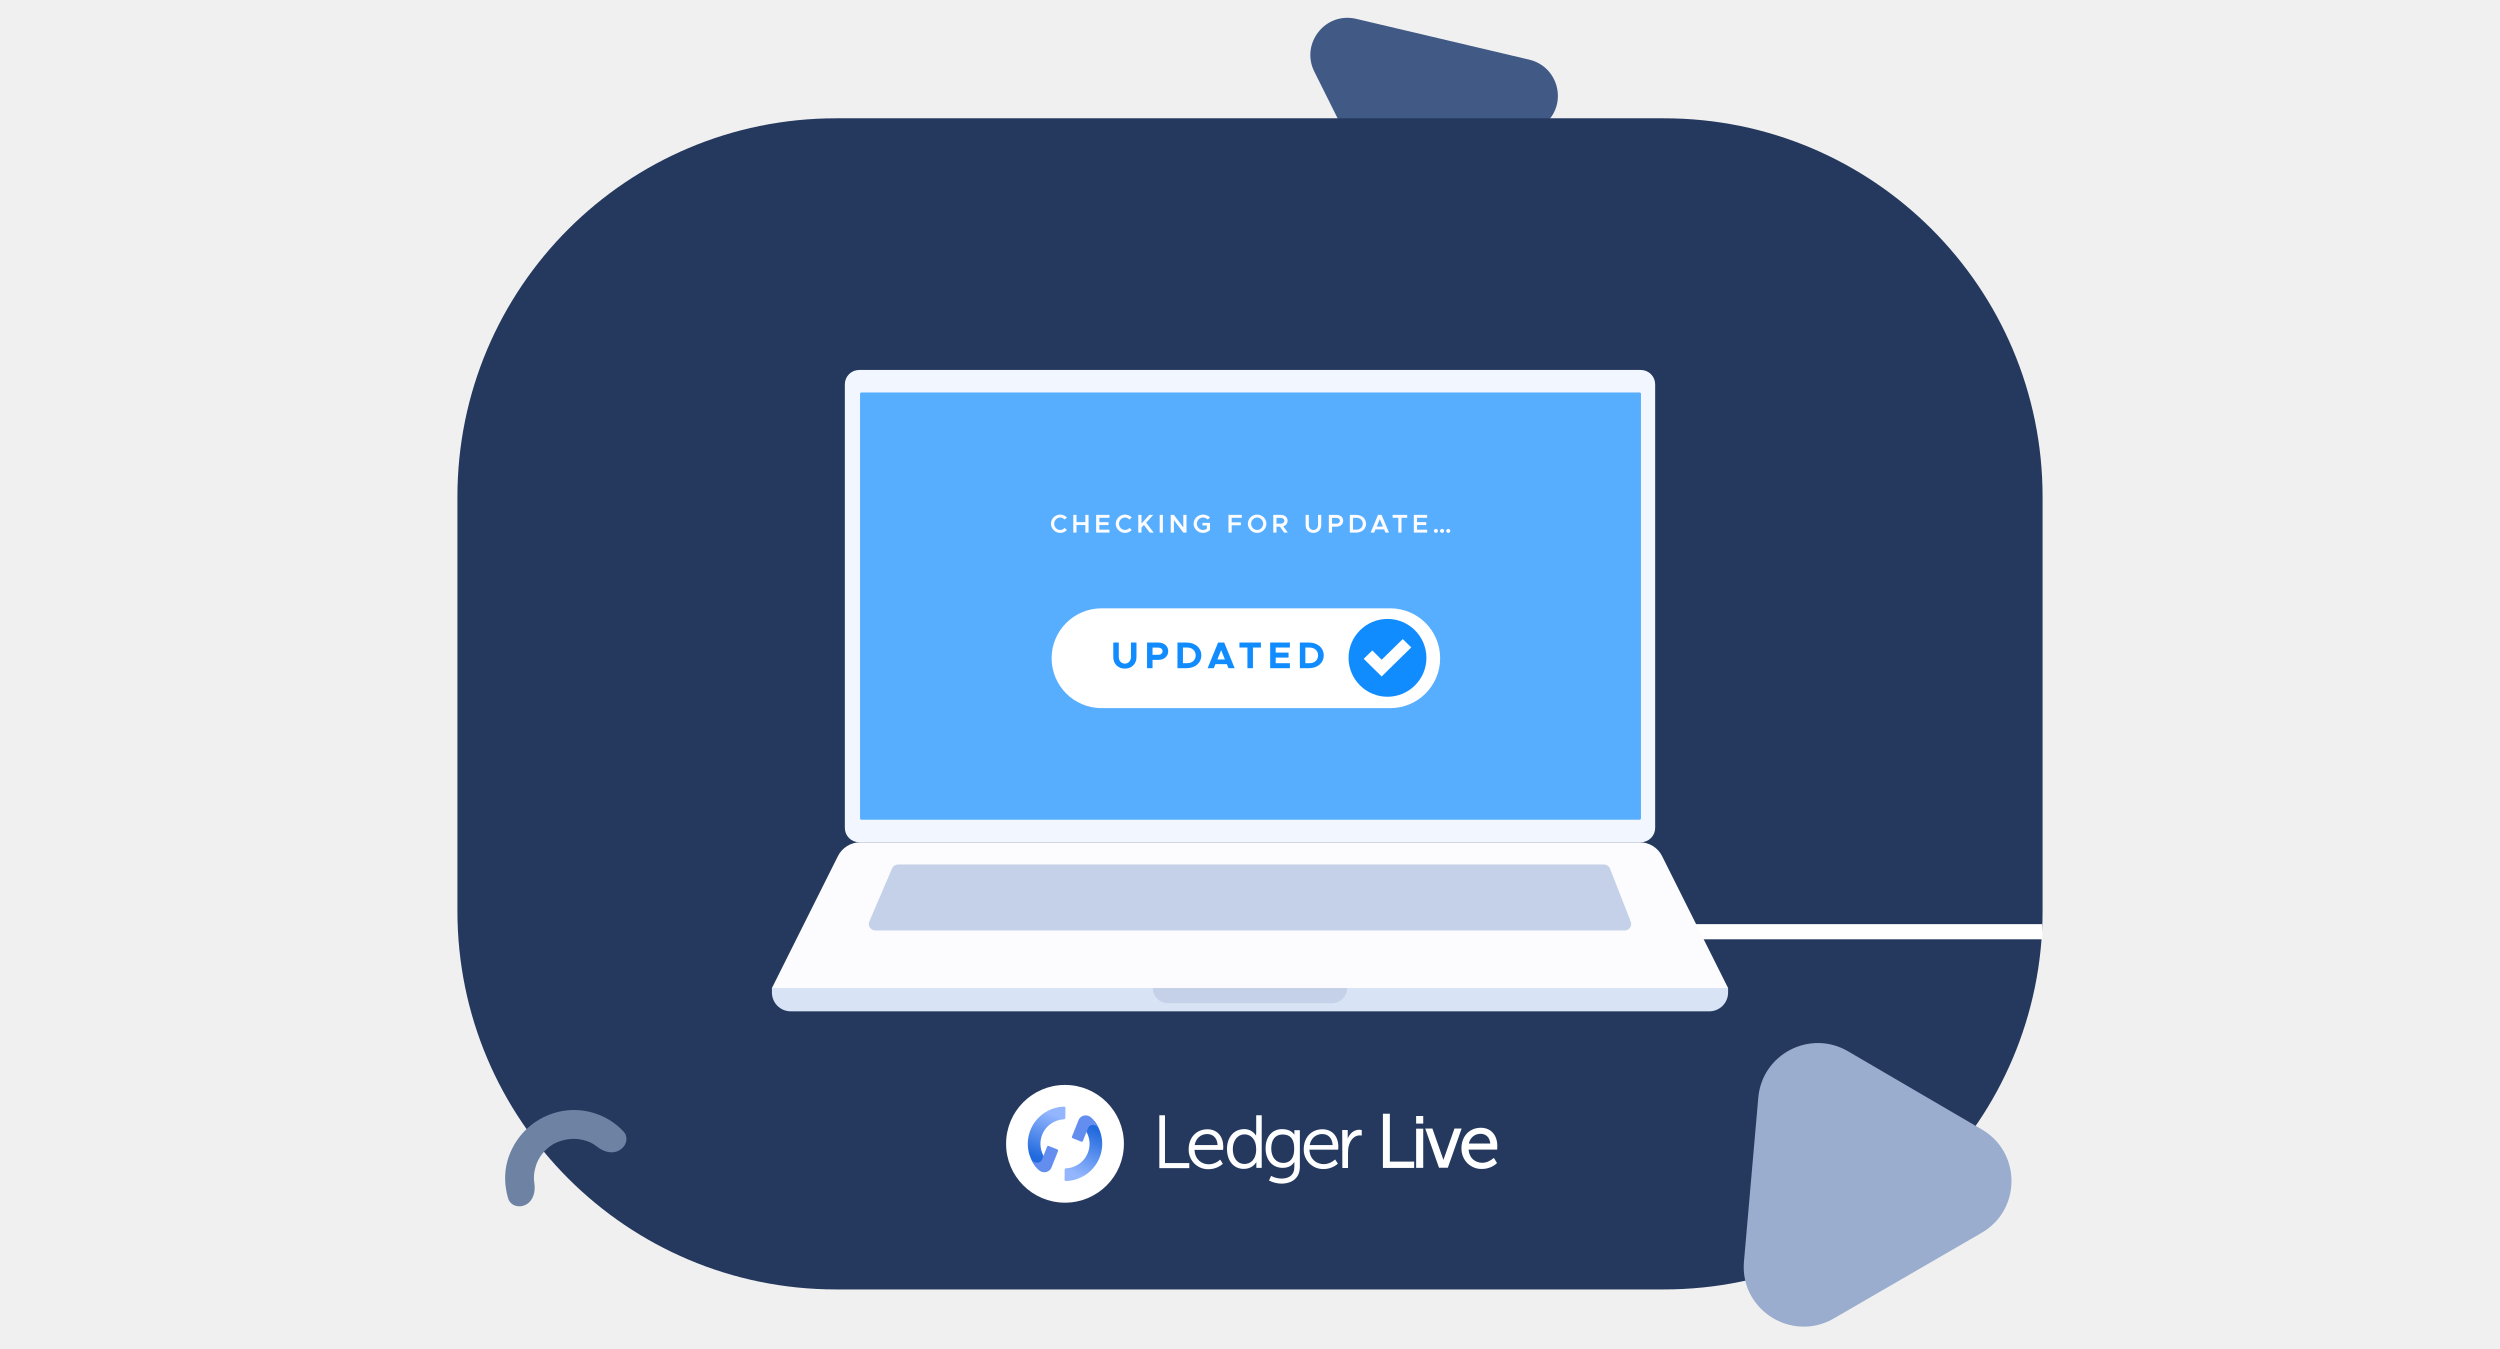
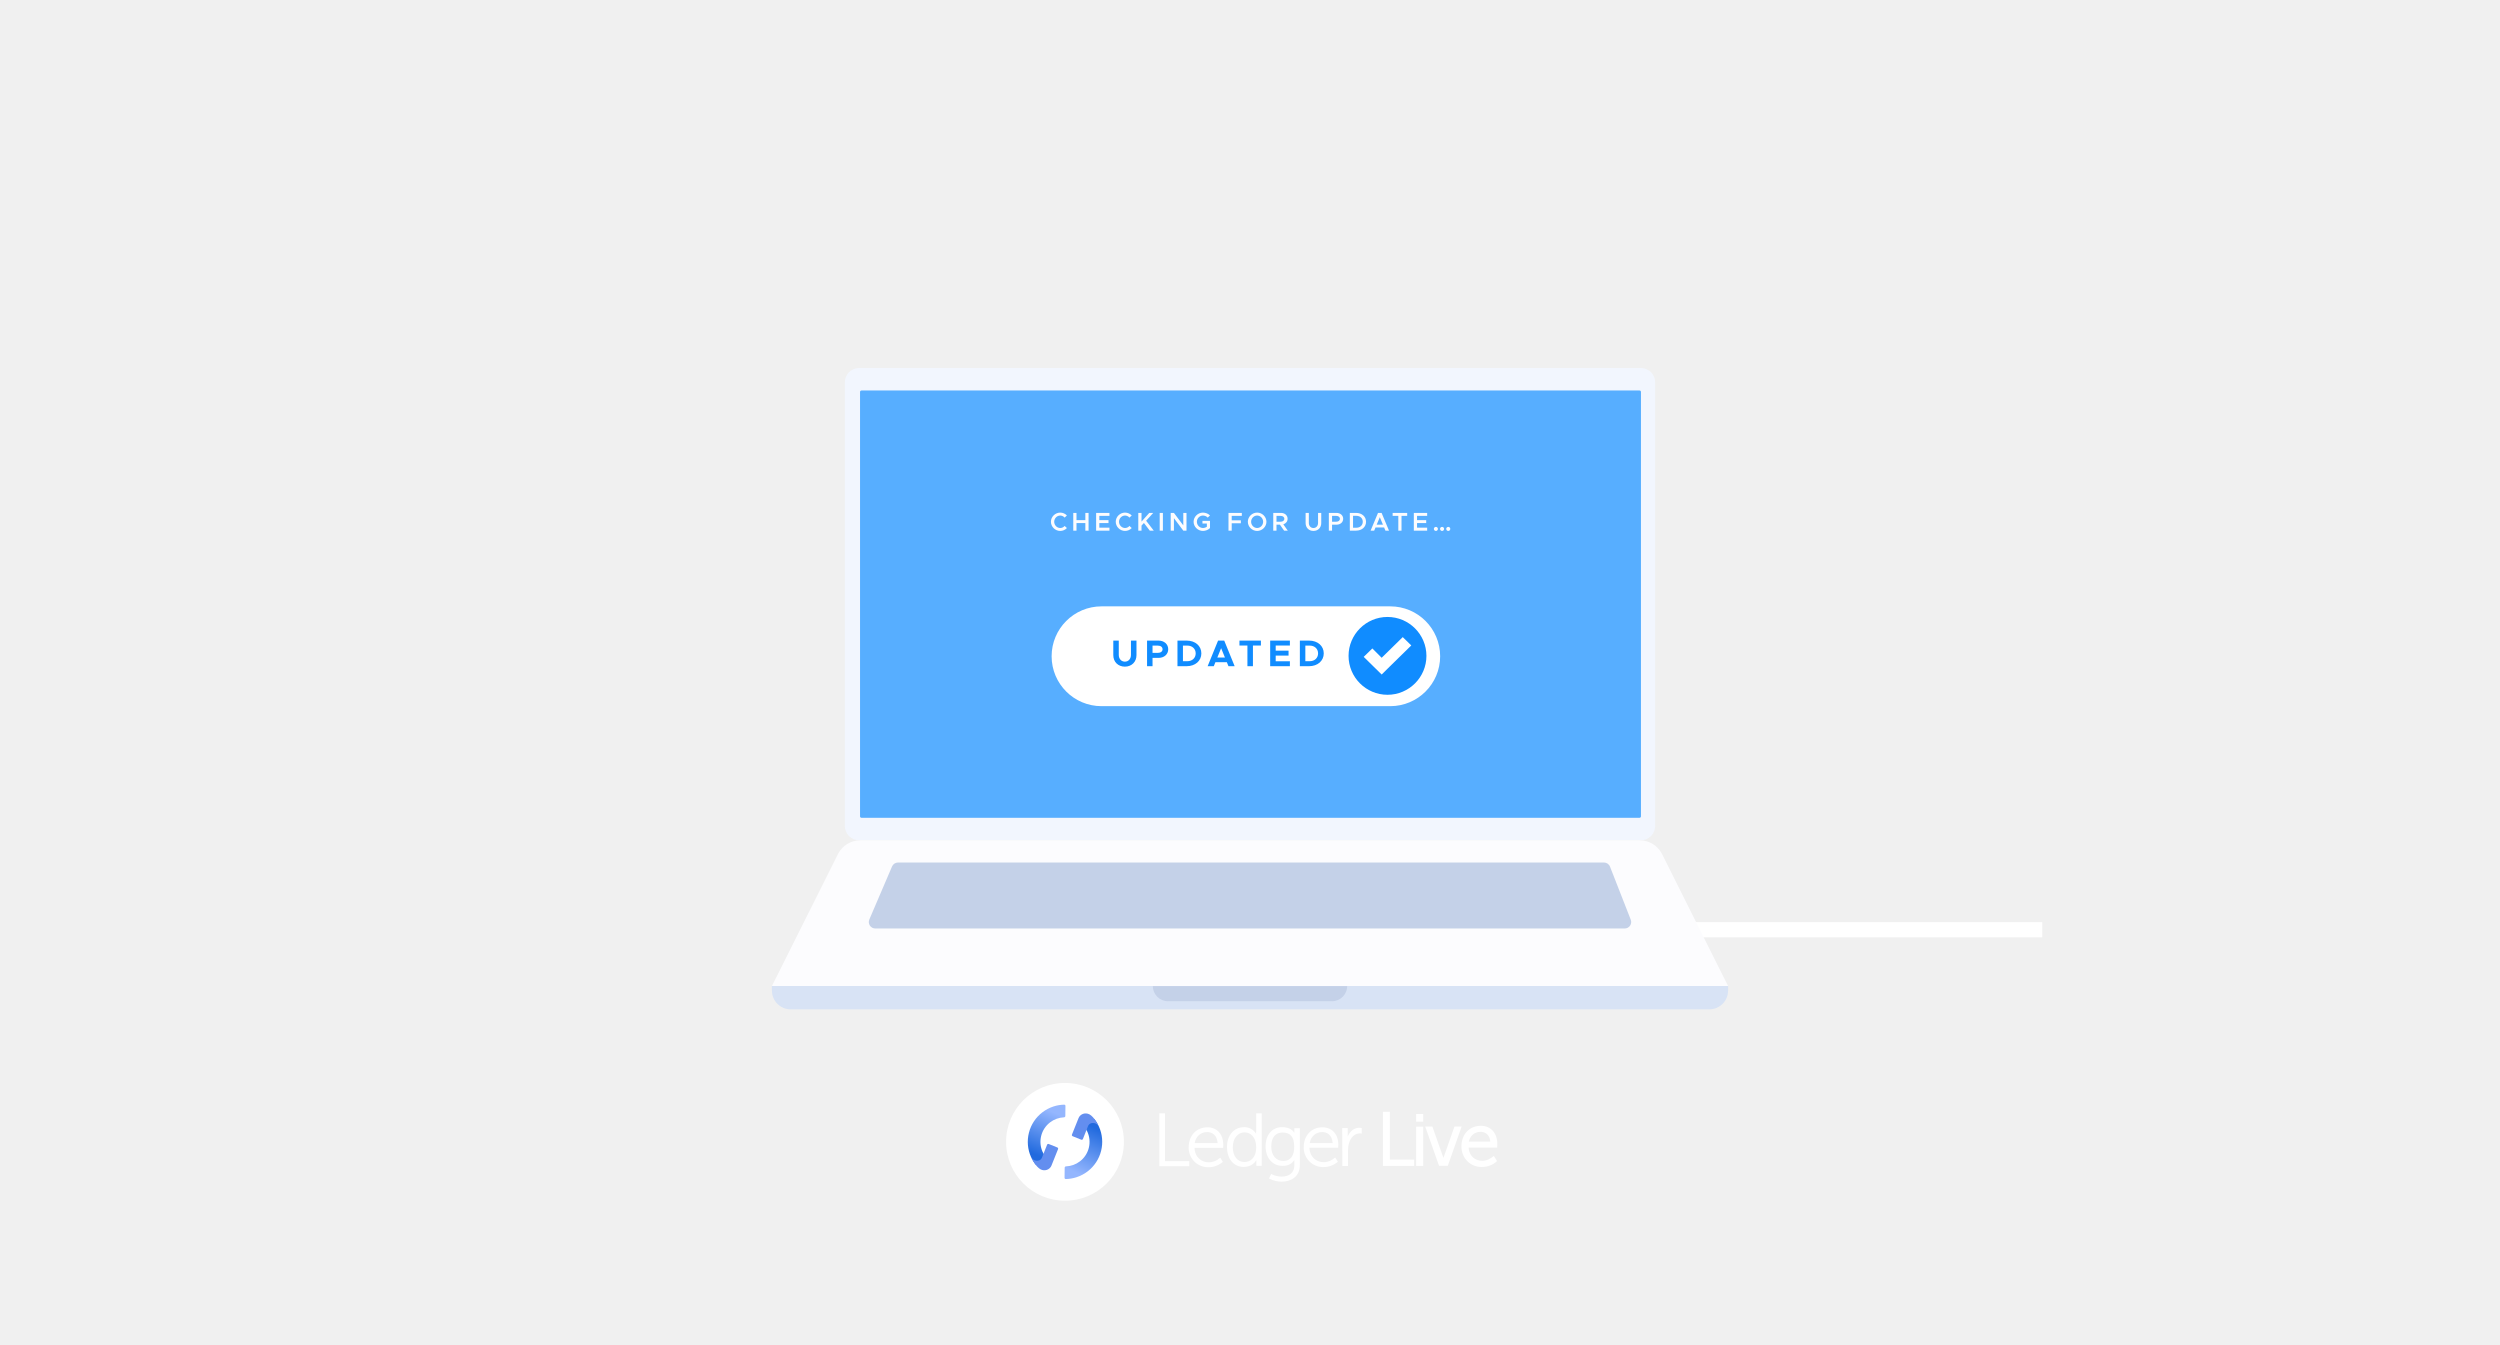
- <svg xmlns="http://www.w3.org/2000/svg" width="634" height="342" viewBox="0 0 634 342" fill="none">
-   <g clip-path="url(#clip0)">
-     <path d="M387.79 15.12C395.114 16.838 397.611 26.032 392.072 31.161L365.536 55.766C360.915 60.026 353.52 58.723 350.719 53.07L333.309 18.155C329.771 11.051 336.077 2.93 343.935 4.782L387.79 15.12Z" fill="#405985" />
-     <rect x="116" y="30" width="402" height="297" rx="96" fill="#25395F" />
-     <path d="M133.514 305.418C131.746 306.478 129.452 305.847 128.852 303.883C127.959 300.827 127.8 297.5 128.708 294.327C129.957 289.965 132.83 286.193 136.826 283.877C140.822 281.562 145.481 280.9 149.896 282.062C153.121 282.883 155.932 284.62 158.082 286.901C159.515 288.421 158.884 290.714 157.03 291.723C155.262 292.783 153.018 292.065 151.434 290.805C150.407 289.981 149.23 289.418 147.903 289.114C145.385 288.47 142.714 288.892 140.399 290.098C138.121 291.441 136.422 293.58 135.778 296.096C135.387 297.373 135.307 298.713 135.5 299.979C135.863 302.153 135.232 304.445 133.514 305.418Z" fill="#6E82A4" />
-     <path d="M502.51 312.658C512.634 306.839 512.634 292.251 502.594 286.433L468.677 266.617C459.059 260.967 446.825 267.292 445.897 278.422L442.269 319.909C441.172 332.136 454.334 340.484 464.965 334.413L502.51 312.658Z" fill="#9AADCE" />
-     <path d="M214.252 97.459C214.252 95.451 215.879 93.823 217.887 93.823H416.114C418.122 93.823 419.749 95.451 419.749 97.459V209.96C419.749 211.968 418.122 213.596 416.114 213.596H217.887C215.879 213.596 214.252 211.968 214.252 209.96V97.459Z" fill="#F2F6FE" />
-     <rect x="218.107" y="99.527" width="198.042" height="108.364" rx="0.364" fill="#57AEFF" />
-     <path d="M515.99 236.283H279.505" stroke="white" stroke-width="3.845" stroke-linecap="square" />
-     <path d="M195.756 251.703C195.756 254.338 197.892 256.474 200.526 256.474H433.475C436.11 256.474 438.246 254.338 438.246 251.703V250.518H195.756V251.703Z" fill="#D8E3F5" />
-     <path d="M292.365 250.577C292.365 252.685 294.073 254.407 296.181 254.407H337.82C339.927 254.407 341.636 252.685 341.636 250.577H292.365Z" fill="#C4D1E8" />
-     <path d="M195.765 250.554H438.236L421.508 217.113C420.43 214.958 418.228 213.597 415.818 213.597H218.183C215.774 213.597 213.571 214.958 212.493 217.113L195.765 250.554Z" fill="#FCFCFE" />
-     <path d="M227.733 219.235C227.077 219.235 226.485 219.626 226.227 220.228L220.463 233.682C220.001 234.762 220.793 235.963 221.969 235.963H412.032C413.185 235.963 413.977 234.804 413.557 233.73L408.295 220.276C408.05 219.648 407.444 219.235 406.77 219.235H227.733Z" fill="#C4D1E8" />
-     <path d="M295.442 282.833H294.006V296.243H301.604V294.96H295.442V282.833ZM306.214 286.384C303.417 286.384 301.452 288.461 301.452 291.445V291.788C301.491 293.071 302.058 294.282 303.002 295.186C303.909 296.019 305.08 296.508 306.327 296.508H306.516C307.838 296.508 309.086 296.016 310.068 295.186L310.107 295.148L309.465 294.091L309.391 294.13C308.597 294.849 307.614 295.264 306.557 295.264C304.82 295.264 303.043 294.13 302.93 291.6H310.188V291.525C310.188 291.525 310.227 291.072 310.227 290.845C310.218 288.123 308.632 286.384 306.214 286.384ZM302.963 290.388C303.264 288.687 304.512 287.592 306.136 287.592C307.346 287.592 308.668 288.311 308.782 290.388H302.963ZM318.536 287.518V288.01C317.929 286.99 316.798 286.348 315.625 286.348H315.511C312.941 286.348 311.164 288.389 311.164 291.373C311.164 294.396 312.866 296.434 315.398 296.434C317.401 296.434 318.309 295.225 318.61 294.697V296.171H319.972V282.833H318.574V287.518H318.536ZM315.586 295.186C313.809 295.186 312.639 293.677 312.639 291.409C312.639 289.219 313.887 287.67 315.625 287.67C317.099 287.67 318.571 288.84 318.571 291.409C318.571 294.205 317.022 295.186 315.586 295.186ZM328.248 287.706V287.78C327.982 287.327 327.152 286.345 325.149 286.345C322.617 286.345 320.954 288.273 320.954 291.218C320.954 294.163 322.691 296.165 325.262 296.165C326.659 296.165 327.606 295.673 328.248 294.655V295.977C328.248 297.827 327.077 298.886 324.996 298.886C324.128 298.886 323.22 298.66 322.426 298.245L322.351 298.206L321.823 299.376L321.897 299.415C322.88 299.907 323.975 300.17 325.035 300.17C327.265 300.17 329.645 299.036 329.645 295.9V286.611H328.248V287.706ZM325.45 294.921C323.599 294.921 322.39 293.486 322.39 291.257C322.39 288.989 323.447 287.706 325.262 287.706C327.265 287.706 328.209 288.875 328.209 291.257C328.248 293.599 327.265 294.921 325.45 294.921ZM335.353 286.384C332.556 286.384 330.63 288.461 330.63 291.409V291.749C330.669 293.032 331.236 294.243 332.18 295.148C333.087 295.98 334.258 296.469 335.506 296.469H335.694C337.016 296.469 338.264 295.977 339.247 295.148L339.285 295.109L338.605 294.053L338.53 294.091C337.736 294.81 336.754 295.225 335.697 295.225C333.959 295.225 332.183 294.091 332.069 291.561H339.36V291.486C339.36 291.486 339.399 291.033 339.399 290.806C339.399 288.123 337.81 286.384 335.353 286.384ZM332.141 290.388C332.442 288.687 333.69 287.592 335.315 287.592C336.524 287.592 337.846 288.311 337.96 290.388H332.141ZM345.295 286.572C345.107 286.533 344.955 286.533 344.767 286.497C343.444 286.497 342.349 287.33 341.781 288.726V286.572H340.384L340.423 296.129V296.204H341.859V292.164C341.859 291.558 341.934 290.916 342.125 290.349C342.578 288.875 343.6 287.933 344.809 287.933C344.961 287.933 345.11 287.933 345.263 287.971H345.337V286.575L345.295 286.572Z" fill="white" />
-     <path fill-rule="evenodd" clip-rule="evenodd" d="M350.708 282.449H352.466V294.576H358.629V296.181H350.708V282.449ZM359.132 283.016H360.93V284.948H359.132V283.016ZM371.998 287.462C372.871 286.536 374.105 286 375.546 286C376.796 286 377.842 286.451 378.575 287.263C379.307 288.074 379.715 289.23 379.72 290.622V290.622C379.72 290.928 379.681 291.232 379.681 291.538H372.433C372.52 292.677 372.963 293.496 373.573 294.038C374.215 294.608 375.054 294.88 375.889 294.88C377.129 294.88 377.972 294.313 378.856 293.656L379.642 294.95C378.671 295.92 377.207 296.447 375.847 296.447H375.659C374.368 296.447 373.159 295.94 372.224 295.083L372.223 295.081L372.222 295.08C371.153 294.057 370.622 292.684 370.622 291.222C370.622 289.694 371.126 288.388 371.998 287.462ZM359.132 286.224H360.93V296.178H359.132V286.224ZM361.434 286.188H363.251L366.052 294.149L368.852 286.188H370.669L367.167 296.143H364.936L361.434 286.188ZM372.491 290.004H377.94C377.857 289.096 377.526 288.492 377.095 288.11C376.634 287.702 376.042 287.531 375.468 287.531C373.989 287.531 372.836 288.484 372.491 290.004Z" fill="white" />
-     <ellipse cx="270.084" cy="290.07" rx="14.939" ry="14.93" fill="white" />
-     <path d="M262.625 295.847C262.168 295.257 261.779 294.611 261.47 293.92C260.604 291.985 260.416 289.816 260.935 287.761C261.455 285.706 262.651 283.886 264.333 282.594C265.197 281.93 266.163 281.426 267.185 281.096C268.052 280.816 268.959 280.662 269.88 280.642C270.057 280.638 270.2 280.785 270.198 280.963L270.166 283.524C270.163 283.702 270.017 283.844 269.839 283.851C268.559 283.902 267.306 284.354 266.288 285.136C265.178 285.988 264.389 287.19 264.046 288.546C263.703 289.902 263.827 291.334 264.399 292.611C264.663 293.203 265.017 293.745 265.443 294.221L262.625 295.847Z" fill="url(#paint0_linear)" />
-     <path d="M277.544 284.301C278.001 284.891 278.39 285.537 278.699 286.228C279.565 288.162 279.753 290.332 279.234 292.387C278.714 294.442 277.518 296.262 275.836 297.554C274.972 298.218 274.006 298.722 272.984 299.052C272.117 299.332 271.21 299.486 270.29 299.506C270.112 299.51 269.969 299.363 269.971 299.185L270.004 296.623C270.007 296.445 270.153 296.304 270.33 296.297C271.616 296.246 272.857 295.799 273.881 295.012C274.991 294.159 275.78 292.958 276.123 291.602C276.466 290.246 276.342 288.813 275.77 287.536C275.506 286.945 275.152 286.403 274.726 285.927L277.544 284.301Z" fill="url(#paint1_linear)" />
-     <path d="M268.321 291.916C268.387 291.751 268.307 291.566 268.142 291.5L265.962 290.62C265.796 290.553 265.607 290.634 265.541 290.8C265.222 291.607 264.366 293.772 264.248 294.065C264.103 294.425 263.78 294.752 263.315 294.831C262.851 294.91 262.2 294.902 261.553 294.098C262.076 295.196 263.162 296.92 264.294 297.21C265.426 297.5 266.338 296.866 266.645 296.103C266.899 295.472 267.963 292.812 268.321 291.916Z" fill="#638EEF" />
-     <path d="M271.847 288.23C271.781 288.395 271.861 288.58 272.026 288.647L274.206 289.526C274.372 289.593 274.561 289.512 274.627 289.346C274.946 288.54 275.802 286.374 275.92 286.082C276.065 285.721 276.388 285.394 276.852 285.315C277.317 285.237 277.968 285.245 278.614 286.049C278.092 284.951 277.006 283.227 275.874 282.937C274.742 282.647 273.83 283.281 273.523 284.043C273.269 284.675 272.205 287.334 271.847 288.23Z" fill="#638EEF" />
-     <rect x="266.691" y="154.271" width="98.532" height="25.311" rx="12.655" fill="white" />
-     <path d="M268.876 135.147C269.536 135.147 270.138 134.866 270.57 134.414L269.994 133.878C269.713 134.198 269.314 134.401 268.876 134.401C268.045 134.401 267.345 133.681 267.345 132.818C267.345 131.961 268.045 131.241 268.876 131.241C269.307 131.241 269.713 131.444 269.988 131.764L270.57 131.221C270.138 130.777 269.536 130.495 268.876 130.495C267.593 130.495 266.514 131.555 266.514 132.818C266.514 134.08 267.593 135.147 268.876 135.147ZM275.244 130.574V132.406H273V130.574H272.182V135.068H273V133.151H275.244V135.068H276.062V130.574H275.244ZM281.357 131.32V130.574H277.975V135.068H281.357V134.323H278.792V133.151H281.115V132.406H278.792V131.32H281.357ZM285.313 135.147C285.974 135.147 286.576 134.866 287.008 134.414L286.432 133.878C286.151 134.198 285.752 134.401 285.313 134.401C284.482 134.401 283.782 133.681 283.782 132.818C283.782 131.961 284.482 131.241 285.313 131.241C285.745 131.241 286.151 131.444 286.426 131.764L287.008 131.221C286.576 130.777 285.974 130.495 285.313 130.495C284.031 130.495 282.952 131.555 282.952 132.818C282.952 134.08 284.031 135.147 285.313 135.147ZM288.672 135.068H289.49V133.786L290.099 133.132L291.584 135.068H292.591L290.661 132.556L292.46 130.574H291.459L289.49 132.772V130.574H288.672V135.068ZM294.1 135.068H294.911V130.574H294.1V135.068ZM296.89 135.068H297.708V131.908L300.083 135.068H300.894V130.574H300.083V133.734L297.708 130.574H296.89V135.068ZM304.94 133.263H306.059V134.08C305.778 134.283 305.411 134.401 305.071 134.401C304.234 134.401 303.527 133.681 303.527 132.818C303.527 131.961 304.234 131.241 305.071 131.241C305.51 131.241 305.994 131.437 306.275 131.764L306.857 131.221C306.425 130.77 305.725 130.495 305.071 130.495C303.782 130.495 302.696 131.555 302.696 132.818C302.696 134.08 303.782 135.147 305.071 135.147C305.725 135.147 306.425 134.866 306.857 134.414V132.595H304.94V133.263ZM314.926 131.32V130.574H311.544V135.068H312.362V133.204H314.684V132.458H312.362V131.32H314.926ZM318.812 135.147C320.088 135.147 321.168 134.08 321.168 132.818C321.168 131.555 320.088 130.495 318.812 130.495C317.53 130.495 316.451 131.555 316.451 132.818C316.451 134.08 317.53 135.147 318.812 135.147ZM318.812 134.401C317.982 134.401 317.282 133.681 317.282 132.818C317.282 131.961 317.982 131.241 318.812 131.241C319.637 131.241 320.33 131.961 320.33 132.818C320.33 133.681 319.637 134.401 318.812 134.401ZM326.576 135.068L325.45 133.472C326.098 133.269 326.536 132.746 326.536 132.065C326.536 131.189 325.817 130.574 324.855 130.574H322.899V135.068H323.716V133.557H324.587L325.646 135.068H326.576ZM323.716 131.326H324.763C325.319 131.326 325.705 131.607 325.705 132.065C325.705 132.523 325.319 132.805 324.763 132.805H323.716V131.326ZM333.086 135.147C334.251 135.147 335.069 134.323 335.069 133.151V130.574H334.257V133.125C334.257 133.871 333.773 134.408 333.086 134.408C332.406 134.408 331.922 133.871 331.922 133.125V130.574H331.104V133.151C331.104 134.323 331.928 135.147 333.086 135.147ZM336.992 135.068H337.809V133.557H338.948C339.91 133.557 340.629 132.942 340.629 132.065C340.629 131.189 339.91 130.574 338.948 130.574H336.992V135.068ZM337.809 132.805V131.326H338.856C339.412 131.326 339.798 131.607 339.798 132.065C339.798 132.523 339.412 132.805 338.856 132.805H337.809ZM342.313 135.068H343.896C345.381 135.068 346.428 134.133 346.428 132.818C346.428 131.503 345.381 130.574 343.896 130.574H342.313V135.068ZM343.13 134.329V131.313H343.981C344.93 131.313 345.597 131.935 345.597 132.818C345.597 133.701 344.93 134.329 343.981 134.329H343.13ZM351.346 135.068H352.249L350.371 130.574H349.462L347.584 135.068H348.494L348.834 134.257H351.006L351.346 135.068ZM349.128 133.551L349.92 131.66L350.712 133.551H349.128ZM354.614 135.068H355.425V131.32H356.865V130.574H353.175V131.32H354.614V135.068ZM361.927 131.32V130.574H358.545V135.068H361.927V134.323H359.362V133.151H361.685V132.406H359.362V131.32H361.927ZM364.15 135.147C364.424 135.147 364.653 134.911 364.653 134.623C364.653 134.355 364.424 134.12 364.15 134.12C363.849 134.12 363.626 134.355 363.626 134.623C363.626 134.911 363.849 135.147 364.15 135.147ZM365.72 135.147C365.994 135.147 366.223 134.911 366.223 134.623C366.223 134.355 365.994 134.12 365.72 134.12C365.419 134.12 365.196 134.355 365.196 134.623C365.196 134.911 365.419 135.147 365.72 135.147ZM367.29 135.147C367.565 135.147 367.794 134.911 367.794 134.623C367.794 134.355 367.565 134.12 367.29 134.12C366.989 134.12 366.766 134.355 366.766 134.623C366.766 134.911 366.989 135.147 367.29 135.147Z" fill="#FCFCFE" />
-     <path d="M285.271 169.561C286.991 169.561 288.21 168.351 288.21 166.641V162.955H286.811V166.584C286.811 167.586 286.169 168.294 285.271 168.294C284.364 168.294 283.721 167.586 283.721 166.584V162.955H282.332V166.641C282.332 168.351 283.542 169.561 285.271 169.561ZM290.893 169.447H292.282V167.34H293.813C295.221 167.34 296.26 166.433 296.26 165.147C296.26 163.862 295.221 162.955 293.813 162.955H290.893V169.447ZM292.282 166.064V164.231H293.662C294.351 164.231 294.824 164.59 294.824 165.147C294.824 165.705 294.351 166.064 293.662 166.064H292.282ZM298.606 169.447H300.93C303.113 169.447 304.663 168.096 304.663 166.196C304.663 164.297 303.113 162.955 300.93 162.955H298.606V169.447ZM299.995 168.181V164.221H301.11C302.348 164.221 303.227 165.044 303.227 166.196C303.227 167.359 302.348 168.181 301.11 168.181H299.995ZM311.54 169.447H313.109L310.463 162.955H308.903L306.257 169.447H307.817L308.232 168.427H311.124L311.54 169.447ZM308.714 167.245L309.678 164.873L310.642 167.245H308.714ZM316.346 169.447H317.745V164.212H319.767V162.955H314.324V164.212H316.346V169.447ZM327.116 164.212V162.955H322.117V169.447H327.116V168.19H323.516V166.763H326.776V165.507H323.516V164.212H327.116ZM329.645 169.447H331.97C334.153 169.447 335.703 168.096 335.703 166.196C335.703 164.297 334.153 162.955 331.97 162.955H329.645V169.447ZM331.034 168.181V164.221H332.149C333.387 164.221 334.266 165.044 334.266 166.196C334.266 167.359 333.387 168.181 332.149 168.181H331.034Z" fill="#108CFF" />
-     <path d="M351.867 176.698C357.31 176.698 361.742 172.272 361.742 166.829C361.742 161.386 357.31 156.96 351.867 156.96C346.424 156.96 341.993 161.386 341.993 166.829C341.993 172.272 346.424 176.698 351.867 176.698Z" fill="#108CFF" />
-     <path d="M350.391 167.31L348.024 164.945L345.835 167.081L350.391 171.558L352.554 169.421L357.899 164.181L355.735 162.07L350.391 167.31Z" fill="white" />
-   </g>
+ <svg xmlns="http://www.w3.org/2000/svg" width="634" height="341" viewBox="0 0 634 341" fill="none">
+   <path d="M214.252 96.959C214.252 94.951 215.879 93.323 217.887 93.323H416.114C418.122 93.323 419.749 94.951 419.749 96.959V209.46C419.749 211.468 418.122 213.096 416.114 213.096H217.887C215.879 213.096 214.252 211.468 214.252 209.46V96.959Z" fill="#F2F6FE" />
+   <rect x="218.107" y="99.027" width="198.042" height="108.364" rx="0.364" fill="#57AEFF" />
+   <path d="M515.99 235.783H279.505" stroke="white" stroke-width="3.845" stroke-linecap="square" />
+   <path d="M195.756 251.203C195.756 253.837 197.892 255.973 200.526 255.973H433.475C436.11 255.973 438.246 253.837 438.246 251.203V250.018H195.756V251.203Z" fill="#D8E3F5" />
+   <path d="M292.365 250.076C292.365 252.184 294.073 253.907 296.181 253.907H337.82C339.927 253.907 341.636 252.184 341.636 250.076H292.365Z" fill="#C4D1E8" />
+   <path d="M195.765 250.053H438.236L421.508 216.613C420.43 214.458 418.228 213.097 415.818 213.097H218.183C215.774 213.097 213.571 214.458 212.493 216.613L195.765 250.053Z" fill="#FCFCFE" />
+   <path d="M227.733 218.735C227.077 218.735 226.485 219.126 226.227 219.728L220.463 233.182C220.001 234.262 220.793 235.463 221.969 235.463H412.032C413.185 235.463 413.977 234.304 413.557 233.231L408.295 219.776C408.05 219.149 407.444 218.735 406.77 218.735H227.733Z" fill="#C4D1E8" />
+   <path d="M295.442 282.333H294.006V295.743H301.604V294.46H295.442V282.333ZM306.214 285.884C303.417 285.884 301.452 287.961 301.452 290.945V291.288C301.491 292.571 302.058 293.782 303.002 294.686C303.909 295.519 305.08 296.008 306.327 296.008H306.516C307.838 296.008 309.086 295.516 310.068 294.686L310.107 294.648L309.465 293.591L309.391 293.63C308.597 294.349 307.614 294.764 306.557 294.764C304.82 294.764 303.043 293.63 302.93 291.1H310.188V291.025C310.188 291.025 310.227 290.572 310.227 290.345C310.218 287.623 308.632 285.884 306.214 285.884ZM302.963 289.888C303.264 288.187 304.512 287.092 306.136 287.092C307.346 287.092 308.668 287.811 308.782 289.888H302.963ZM318.536 287.018V287.51C317.929 286.49 316.798 285.848 315.625 285.848H315.511C312.941 285.848 311.164 287.889 311.164 290.873C311.164 293.896 312.866 295.934 315.398 295.934C317.401 295.934 318.309 294.725 318.61 294.197V295.671H319.972V282.333H318.574V287.018H318.536ZM315.586 294.686C313.809 294.686 312.639 293.177 312.639 290.909C312.639 288.719 313.887 287.17 315.625 287.17C317.099 287.17 318.571 288.34 318.571 290.909C318.571 293.705 317.022 294.686 315.586 294.686ZM328.248 287.206V287.28C327.982 286.827 327.152 285.845 325.149 285.845C322.617 285.845 320.954 287.773 320.954 290.718C320.954 293.663 322.691 295.665 325.262 295.665C326.659 295.665 327.606 295.173 328.248 294.155V295.477C328.248 297.327 327.077 298.386 324.996 298.386C324.128 298.386 323.22 298.16 322.426 297.745L322.351 297.706L321.823 298.876L321.897 298.915C322.88 299.407 323.975 299.67 325.035 299.67C327.265 299.67 329.645 298.536 329.645 295.4V286.111H328.248V287.206ZM325.45 294.421C323.599 294.421 322.39 292.986 322.39 290.757C322.39 288.489 323.447 287.206 325.262 287.206C327.265 287.206 328.209 288.375 328.209 290.757C328.248 293.099 327.265 294.421 325.45 294.421ZM335.353 285.884C332.556 285.884 330.63 287.961 330.63 290.909V291.249C330.669 292.532 331.236 293.743 332.18 294.648C333.087 295.48 334.258 295.969 335.506 295.969H335.694C337.016 295.969 338.264 295.477 339.247 294.648L339.285 294.609L338.605 293.553L338.53 293.591C337.736 294.31 336.754 294.725 335.697 294.725C333.959 294.725 332.183 293.591 332.069 291.061H339.36V290.986C339.36 290.986 339.399 290.533 339.399 290.306C339.399 287.623 337.81 285.884 335.353 285.884ZM332.141 289.888C332.442 288.187 333.69 287.092 335.315 287.092C336.524 287.092 337.846 287.811 337.96 289.888H332.141ZM345.295 286.072C345.107 286.033 344.955 286.033 344.767 285.997C343.444 285.997 342.349 286.83 341.781 288.226V286.072H340.384L340.423 295.629V295.704H341.859V291.664C341.859 291.058 341.934 290.416 342.125 289.849C342.578 288.375 343.6 287.433 344.809 287.433C344.961 287.433 345.11 287.433 345.263 287.471H345.337V286.075L345.295 286.072Z" fill="white" />
+   <path fill-rule="evenodd" clip-rule="evenodd" d="M350.708 281.949H352.466V294.076H358.629V295.681H350.708V281.949ZM359.132 282.516H360.93V284.448H359.132V282.516ZM371.998 286.962C372.871 286.035 374.105 285.5 375.546 285.5C376.796 285.5 377.842 285.951 378.575 286.763C379.307 287.574 379.715 288.73 379.72 290.121V290.122C379.72 290.428 379.681 290.732 379.681 291.038H372.433C372.52 292.176 372.963 292.996 373.573 293.537C374.215 294.108 375.054 294.38 375.889 294.38C377.129 294.38 377.972 293.813 378.856 293.156L379.642 294.449C378.671 295.42 377.207 295.947 375.847 295.947H375.659C374.368 295.947 373.159 295.44 372.224 294.582L372.223 294.581L372.222 294.58C371.153 293.556 370.622 292.184 370.622 290.722C370.622 289.194 371.126 287.888 371.998 286.962ZM359.132 285.724H360.93V295.678H359.132V285.724ZM361.434 285.688H363.251L366.052 293.649L368.852 285.688H370.669L367.167 295.642H364.936L361.434 285.688ZM372.491 289.504H377.94C377.857 288.596 377.526 287.992 377.095 287.609C376.634 287.201 376.042 287.031 375.468 287.031C373.989 287.031 372.836 287.983 372.491 289.504Z" fill="white" />
+   <ellipse cx="270.084" cy="289.57" rx="14.939" ry="14.93" fill="white" />
+   <path d="M262.625 295.347C262.168 294.757 261.779 294.11 261.47 293.42C260.604 291.485 260.416 289.315 260.935 287.261C261.455 285.206 262.651 283.386 264.333 282.094C265.197 281.43 266.163 280.925 267.185 280.595C268.052 280.316 268.959 280.162 269.88 280.142C270.057 280.138 270.2 280.285 270.198 280.462L270.166 283.024C270.163 283.202 270.017 283.344 269.839 283.351C268.559 283.402 267.306 283.853 266.288 284.636C265.178 285.488 264.389 286.69 264.046 288.046C263.703 289.402 263.827 290.834 264.399 292.111C264.663 292.702 265.017 293.245 265.443 293.721L262.625 295.347Z" fill="url(#paint0_linear)" />
+   <path d="M277.544 283.801C278.001 284.391 278.39 285.037 278.699 285.727C279.565 287.662 279.753 289.832 279.234 291.887C278.714 293.942 277.518 295.762 275.836 297.054C274.972 297.717 274.006 298.222 272.984 298.552C272.117 298.831 271.21 298.986 270.29 299.006C270.112 299.009 269.969 298.863 269.971 298.685L270.004 296.123C270.007 295.945 270.153 295.804 270.33 295.797C271.616 295.746 272.857 295.298 273.881 294.512C274.991 293.659 275.78 292.458 276.123 291.101C276.466 289.745 276.342 288.313 275.77 287.036C275.506 286.445 275.152 285.903 274.726 285.426L277.544 283.801Z" fill="url(#paint1_linear)" />
+   <path d="M268.321 291.416C268.387 291.252 268.307 291.066 268.142 291L265.962 290.121C265.796 290.054 265.607 290.134 265.541 290.301C265.223 291.107 264.366 293.272 264.248 293.565C264.103 293.925 263.78 294.253 263.316 294.332C262.851 294.41 262.2 294.402 261.554 293.598C262.076 294.696 263.162 296.42 264.294 296.71C265.426 297 266.338 296.366 266.645 295.604C266.899 294.972 267.963 292.313 268.321 291.416Z" fill="#638EEF" />
+   <path d="M271.847 287.73C271.781 287.895 271.861 288.08 272.026 288.147L274.207 289.026C274.372 289.093 274.561 289.012 274.627 288.846C274.946 288.039 275.802 285.874 275.92 285.582C276.065 285.221 276.388 284.894 276.853 284.815C277.317 284.736 277.968 284.745 278.615 285.548C278.092 284.45 277.006 282.727 275.874 282.437C274.742 282.147 273.83 282.781 273.523 283.543C273.269 284.174 272.205 286.834 271.847 287.73Z" fill="#638EEF" />
+   <rect x="266.691" y="153.772" width="98.532" height="25.311" rx="12.655" fill="white" />
+   <path d="M268.876 134.647C269.536 134.647 270.138 134.366 270.57 133.915L269.994 133.378C269.713 133.699 269.314 133.902 268.876 133.902C268.045 133.902 267.345 133.182 267.345 132.318C267.345 131.461 268.045 130.742 268.876 130.742C269.307 130.742 269.713 130.944 269.988 131.265L270.57 130.722C270.138 130.277 269.536 129.996 268.876 129.996C267.593 129.996 266.514 131.056 266.514 132.318C266.514 133.581 267.593 134.647 268.876 134.647ZM275.244 130.074V131.906H273V130.074H272.182V134.569H273V132.652H275.244V134.569H276.062V130.074H275.244ZM281.357 130.82V130.074H277.975V134.569H281.357V133.823H278.792V132.652H281.115V131.906H278.792V130.82H281.357ZM285.313 134.647C285.974 134.647 286.576 134.366 287.008 133.915L286.432 133.378C286.151 133.699 285.752 133.902 285.313 133.902C284.482 133.902 283.782 133.182 283.782 132.318C283.782 131.461 284.482 130.742 285.313 130.742C285.745 130.742 286.151 130.944 286.426 131.265L287.008 130.722C286.576 130.277 285.974 129.996 285.313 129.996C284.031 129.996 282.952 131.056 282.952 132.318C282.952 133.581 284.031 134.647 285.313 134.647ZM288.672 134.569H289.49V133.287L290.099 132.632L291.584 134.569H292.591L290.661 132.057L292.46 130.074H291.459L289.49 132.272V130.074H288.672V134.569ZM294.1 134.569H294.911V130.074H294.1V134.569ZM296.89 134.569H297.708V131.409L300.083 134.569H300.894V130.074H300.083V133.234L297.708 130.074H296.89V134.569ZM304.94 132.763H306.059V133.581C305.778 133.784 305.411 133.902 305.071 133.902C304.234 133.902 303.527 133.182 303.527 132.318C303.527 131.461 304.234 130.742 305.071 130.742C305.51 130.742 305.994 130.938 306.275 131.265L306.857 130.722C306.425 130.27 305.725 129.996 305.071 129.996C303.782 129.996 302.696 131.056 302.696 132.318C302.696 133.581 303.782 134.647 305.071 134.647C305.725 134.647 306.425 134.366 306.857 133.915V132.096H304.94V132.763ZM314.926 130.82V130.074H311.544V134.569H312.362V132.704H314.684V131.958H312.362V130.82H314.926ZM318.812 134.647C320.088 134.647 321.168 133.581 321.168 132.318C321.168 131.056 320.088 129.996 318.812 129.996C317.53 129.996 316.451 131.056 316.451 132.318C316.451 133.581 317.53 134.647 318.812 134.647ZM318.812 133.902C317.982 133.902 317.282 133.182 317.282 132.318C317.282 131.461 317.982 130.742 318.812 130.742C319.637 130.742 320.33 131.461 320.33 132.318C320.33 133.182 319.637 133.902 318.812 133.902ZM326.576 134.569L325.45 132.973C326.098 132.77 326.536 132.246 326.536 131.566C326.536 130.689 325.817 130.074 324.855 130.074H322.899V134.569H323.716V133.058H324.587L325.646 134.569H326.576ZM323.716 130.827H324.763C325.319 130.827 325.705 131.108 325.705 131.566C325.705 132.024 325.319 132.305 324.763 132.305H323.716V130.827ZM333.086 134.647C334.251 134.647 335.069 133.823 335.069 132.652V130.074H334.257V132.626C334.257 133.372 333.773 133.908 333.086 133.908C332.406 133.908 331.922 133.372 331.922 132.626V130.074H331.104V132.652C331.104 133.823 331.928 134.647 333.086 134.647ZM336.992 134.569H337.809V133.058H338.948C339.91 133.058 340.629 132.443 340.629 131.566C340.629 130.689 339.91 130.074 338.948 130.074H336.992V134.569ZM337.809 132.305V130.827H338.856C339.412 130.827 339.798 131.108 339.798 131.566C339.798 132.024 339.412 132.305 338.856 132.305H337.809ZM342.313 134.569H343.896C345.381 134.569 346.428 133.633 346.428 132.318C346.428 131.003 345.381 130.074 343.896 130.074H342.313V134.569ZM343.13 133.83V130.814H343.981C344.93 130.814 345.597 131.435 345.597 132.318C345.597 133.201 344.93 133.83 343.981 133.83H343.13ZM351.346 134.569H352.249L350.371 130.074H349.462L347.584 134.569H348.494L348.834 133.758H351.006L351.346 134.569ZM349.128 133.051L349.92 131.16L350.712 133.051H349.128ZM354.614 134.569H355.425V130.82H356.865V130.074H353.175V130.82H354.614V134.569ZM361.927 130.82V130.074H358.545V134.569H361.927V133.823H359.362V132.652H361.685V131.906H359.362V130.82H361.927ZM364.15 134.647C364.424 134.647 364.653 134.412 364.653 134.124C364.653 133.856 364.424 133.62 364.15 133.62C363.849 133.62 363.626 133.856 363.626 134.124C363.626 134.412 363.849 134.647 364.15 134.647ZM365.72 134.647C365.994 134.647 366.223 134.412 366.223 134.124C366.223 133.856 365.994 133.62 365.72 133.62C365.419 133.62 365.196 133.856 365.196 134.124C365.196 134.412 365.419 134.647 365.72 134.647ZM367.29 134.647C367.565 134.647 367.794 134.412 367.794 134.124C367.794 133.856 367.565 133.62 367.29 133.62C366.989 133.62 366.766 133.856 366.766 134.124C366.766 134.412 366.989 134.647 367.29 134.647Z" fill="#FCFCFE" />
+   <path d="M285.271 169.061C286.991 169.061 288.21 167.851 288.21 166.141V162.455H286.811V166.084C286.811 167.086 286.169 167.795 285.271 167.795C284.364 167.795 283.721 167.086 283.721 166.084V162.455H282.332V166.141C282.332 167.851 283.542 169.061 285.271 169.061ZM290.893 168.948H292.282V166.84H293.813C295.221 166.84 296.26 165.933 296.26 164.648C296.26 163.363 295.221 162.455 293.813 162.455H290.893V168.948ZM292.282 165.564V163.731H293.662C294.351 163.731 294.824 164.09 294.824 164.648C294.824 165.205 294.351 165.564 293.662 165.564H292.282ZM298.606 168.948H300.93C303.113 168.948 304.663 167.596 304.663 165.697C304.663 163.797 303.113 162.455 300.93 162.455H298.606V168.948ZM299.995 167.681V163.722H301.11C302.348 163.722 303.227 164.544 303.227 165.697C303.227 166.859 302.348 167.681 301.11 167.681H299.995ZM311.54 168.948H313.109L310.463 162.455H308.903L306.257 168.948H307.817L308.232 167.927H311.124L311.54 168.948ZM308.714 166.746L309.678 164.374L310.642 166.746H308.714ZM316.346 168.948H317.745V163.712H319.767V162.455H314.324V163.712H316.346V168.948ZM327.116 163.712V162.455H322.117V168.948H327.116V167.691H323.516V166.264H326.776V165.007H323.516V163.712H327.116ZM329.645 168.948H331.97C334.153 168.948 335.703 167.596 335.703 165.697C335.703 163.797 334.153 162.455 331.97 162.455H329.645V168.948ZM331.034 167.681V163.722H332.149C333.387 163.722 334.266 164.544 334.266 165.697C334.266 166.859 333.387 167.681 332.149 167.681H331.034Z" fill="#108CFF" />
+   <path d="M351.867 176.198C357.31 176.198 361.742 171.772 361.742 166.329C361.742 160.886 357.31 156.46 351.867 156.46C346.424 156.46 341.993 160.886 341.993 166.329C341.993 171.772 346.424 176.198 351.867 176.198Z" fill="#108CFF" />
+   <path d="M350.391 166.811L348.024 164.445L345.835 166.582L350.391 171.058L352.554 168.922L357.899 163.682L355.735 161.571L350.391 166.811Z" fill="white" />
  <defs>
-     <linearGradient id="paint0_linear" x1="267.833" y1="282.857" x2="263.374" y2="293.625" gradientUnits="userSpaceOnUse">
+     <linearGradient id="paint0_linear" x1="267.833" y1="282.357" x2="263.374" y2="293.125" gradientUnits="userSpaceOnUse">
      <stop stop-color="#94B6FE" />
      <stop offset="1" stop-color="#216ADE" />
    </linearGradient>
-     <linearGradient id="paint1_linear" x1="271.834" y1="297.392" x2="277.138" y2="286.239" gradientUnits="userSpaceOnUse">
+     <linearGradient id="paint1_linear" x1="271.834" y1="296.892" x2="277.138" y2="285.738" gradientUnits="userSpaceOnUse">
      <stop stop-color="#94B6FE" />
      <stop offset="1" stop-color="#216ADE" />
    </linearGradient>
-     <clipPath id="clip0">
-       <rect width="634" height="341" fill="white" transform="translate(0 0.5)" />
-     </clipPath>
  </defs>
</svg>
